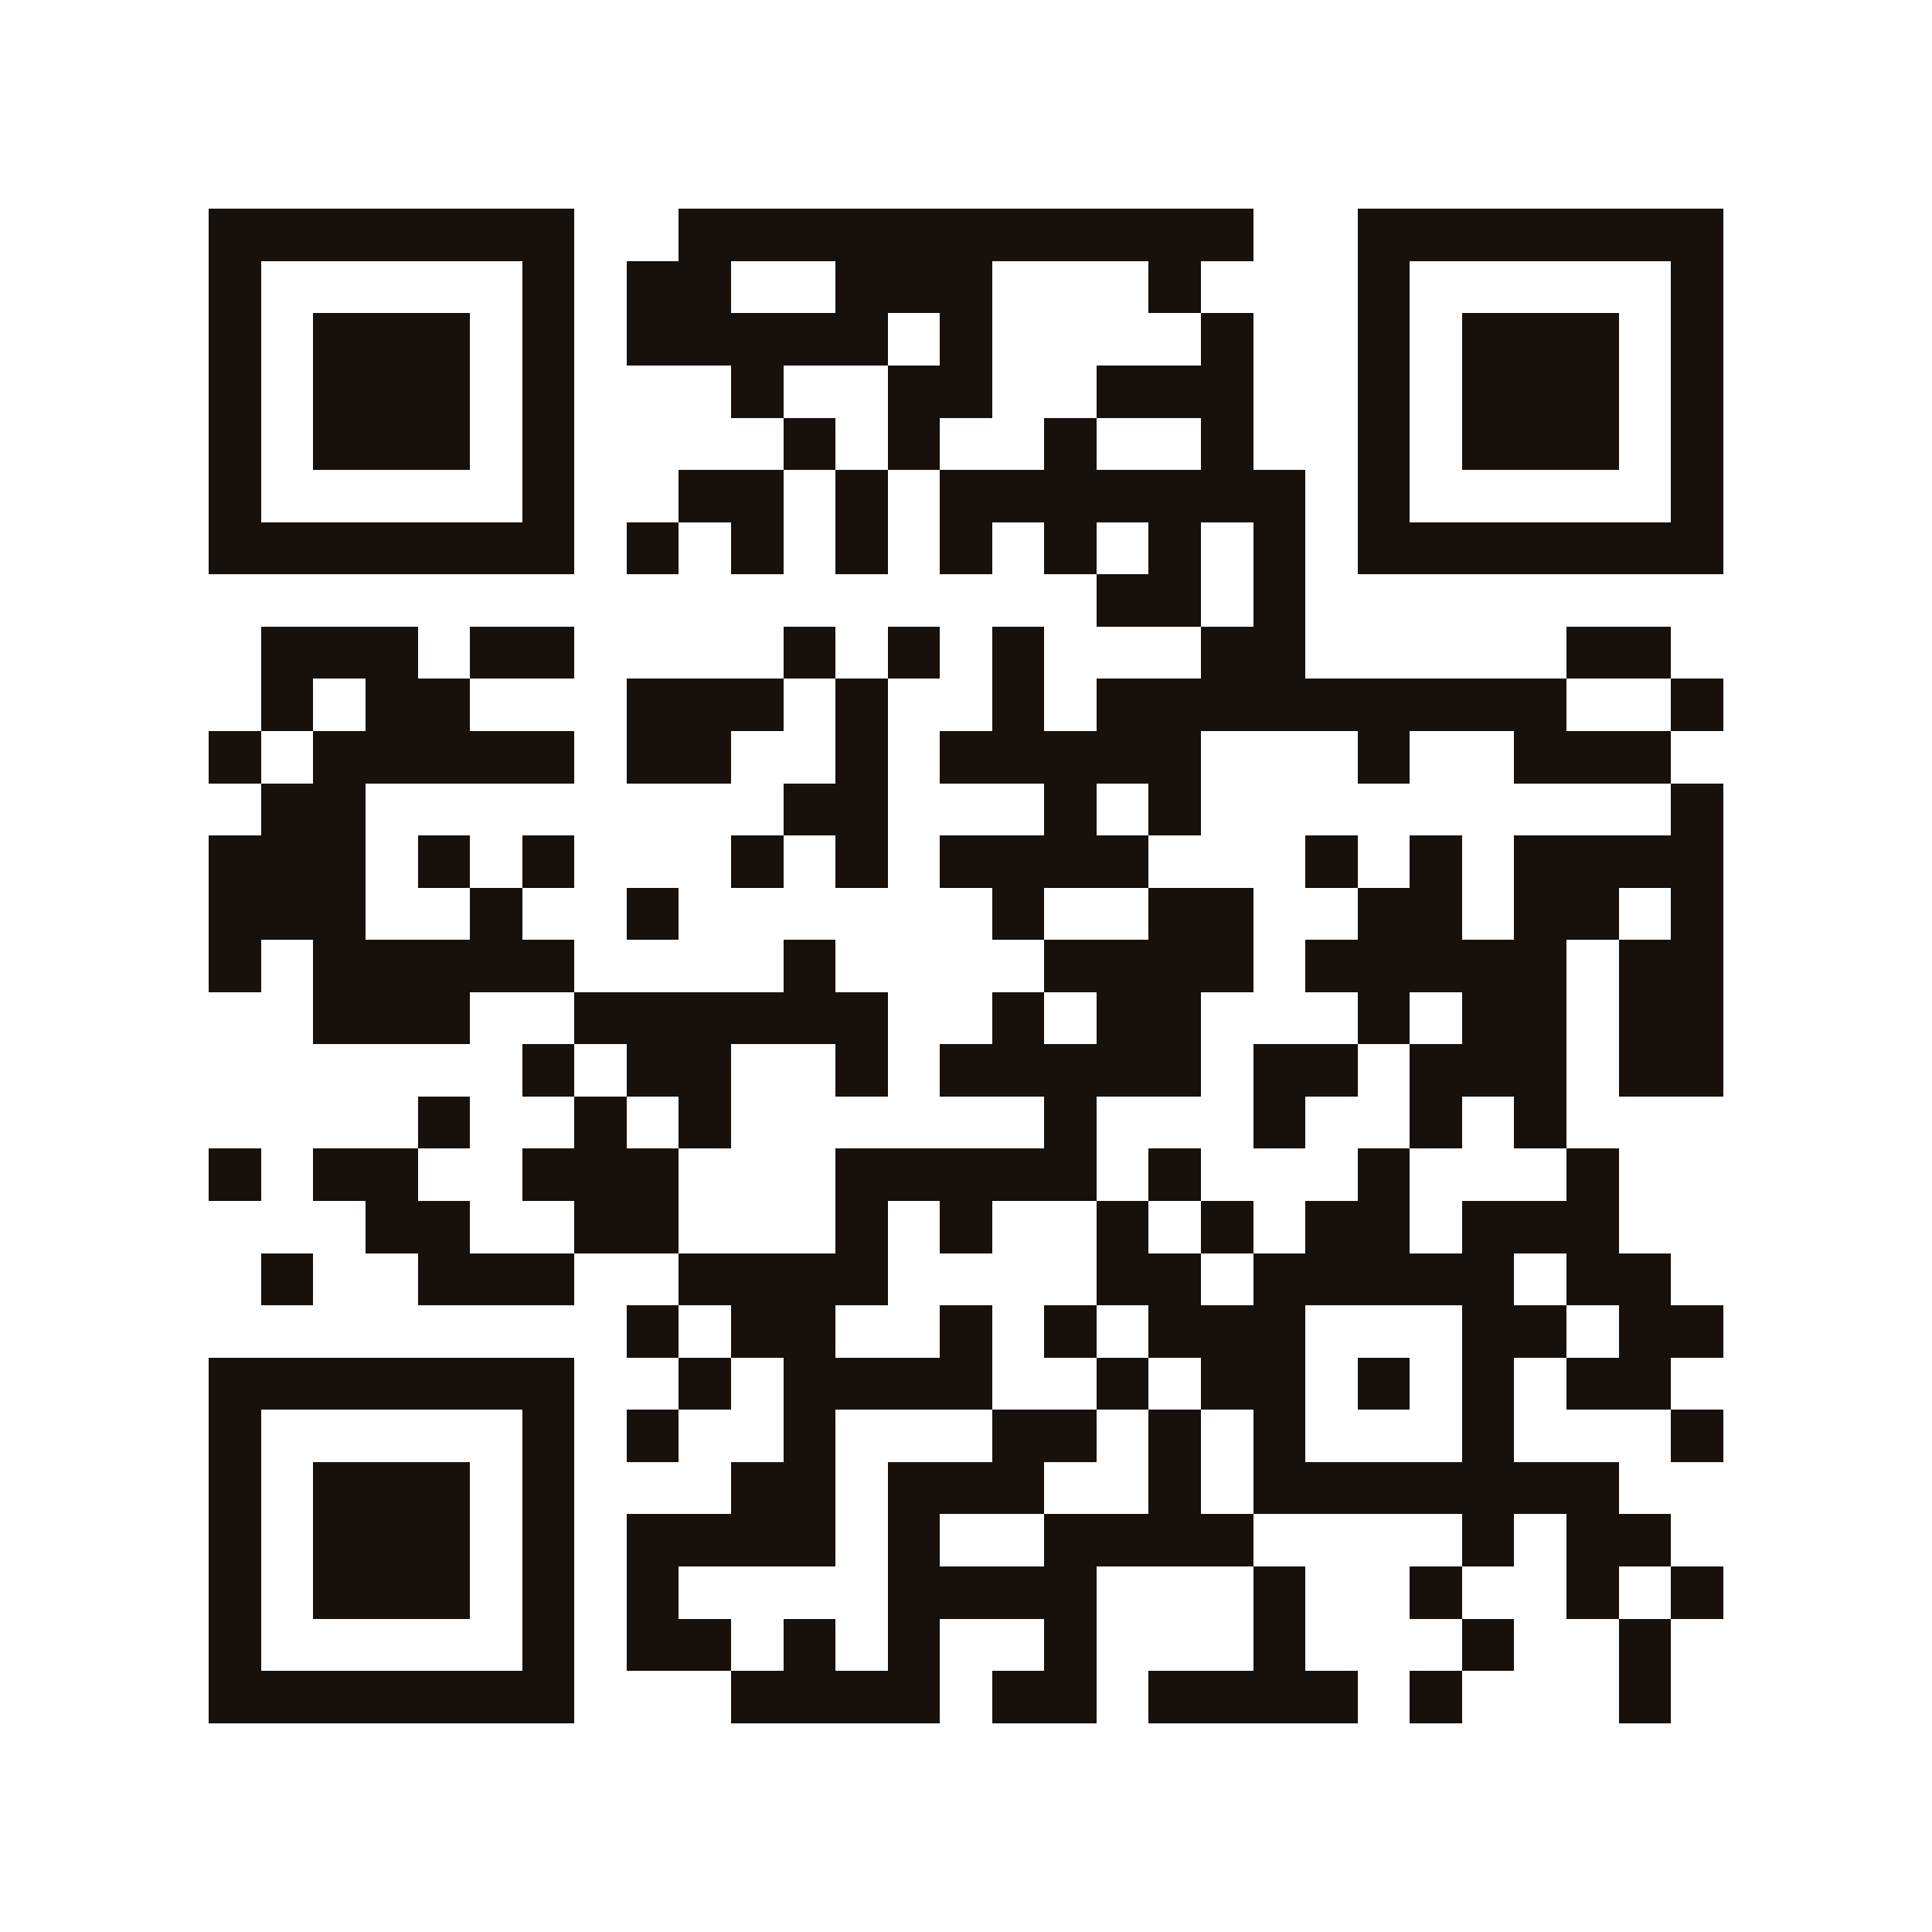
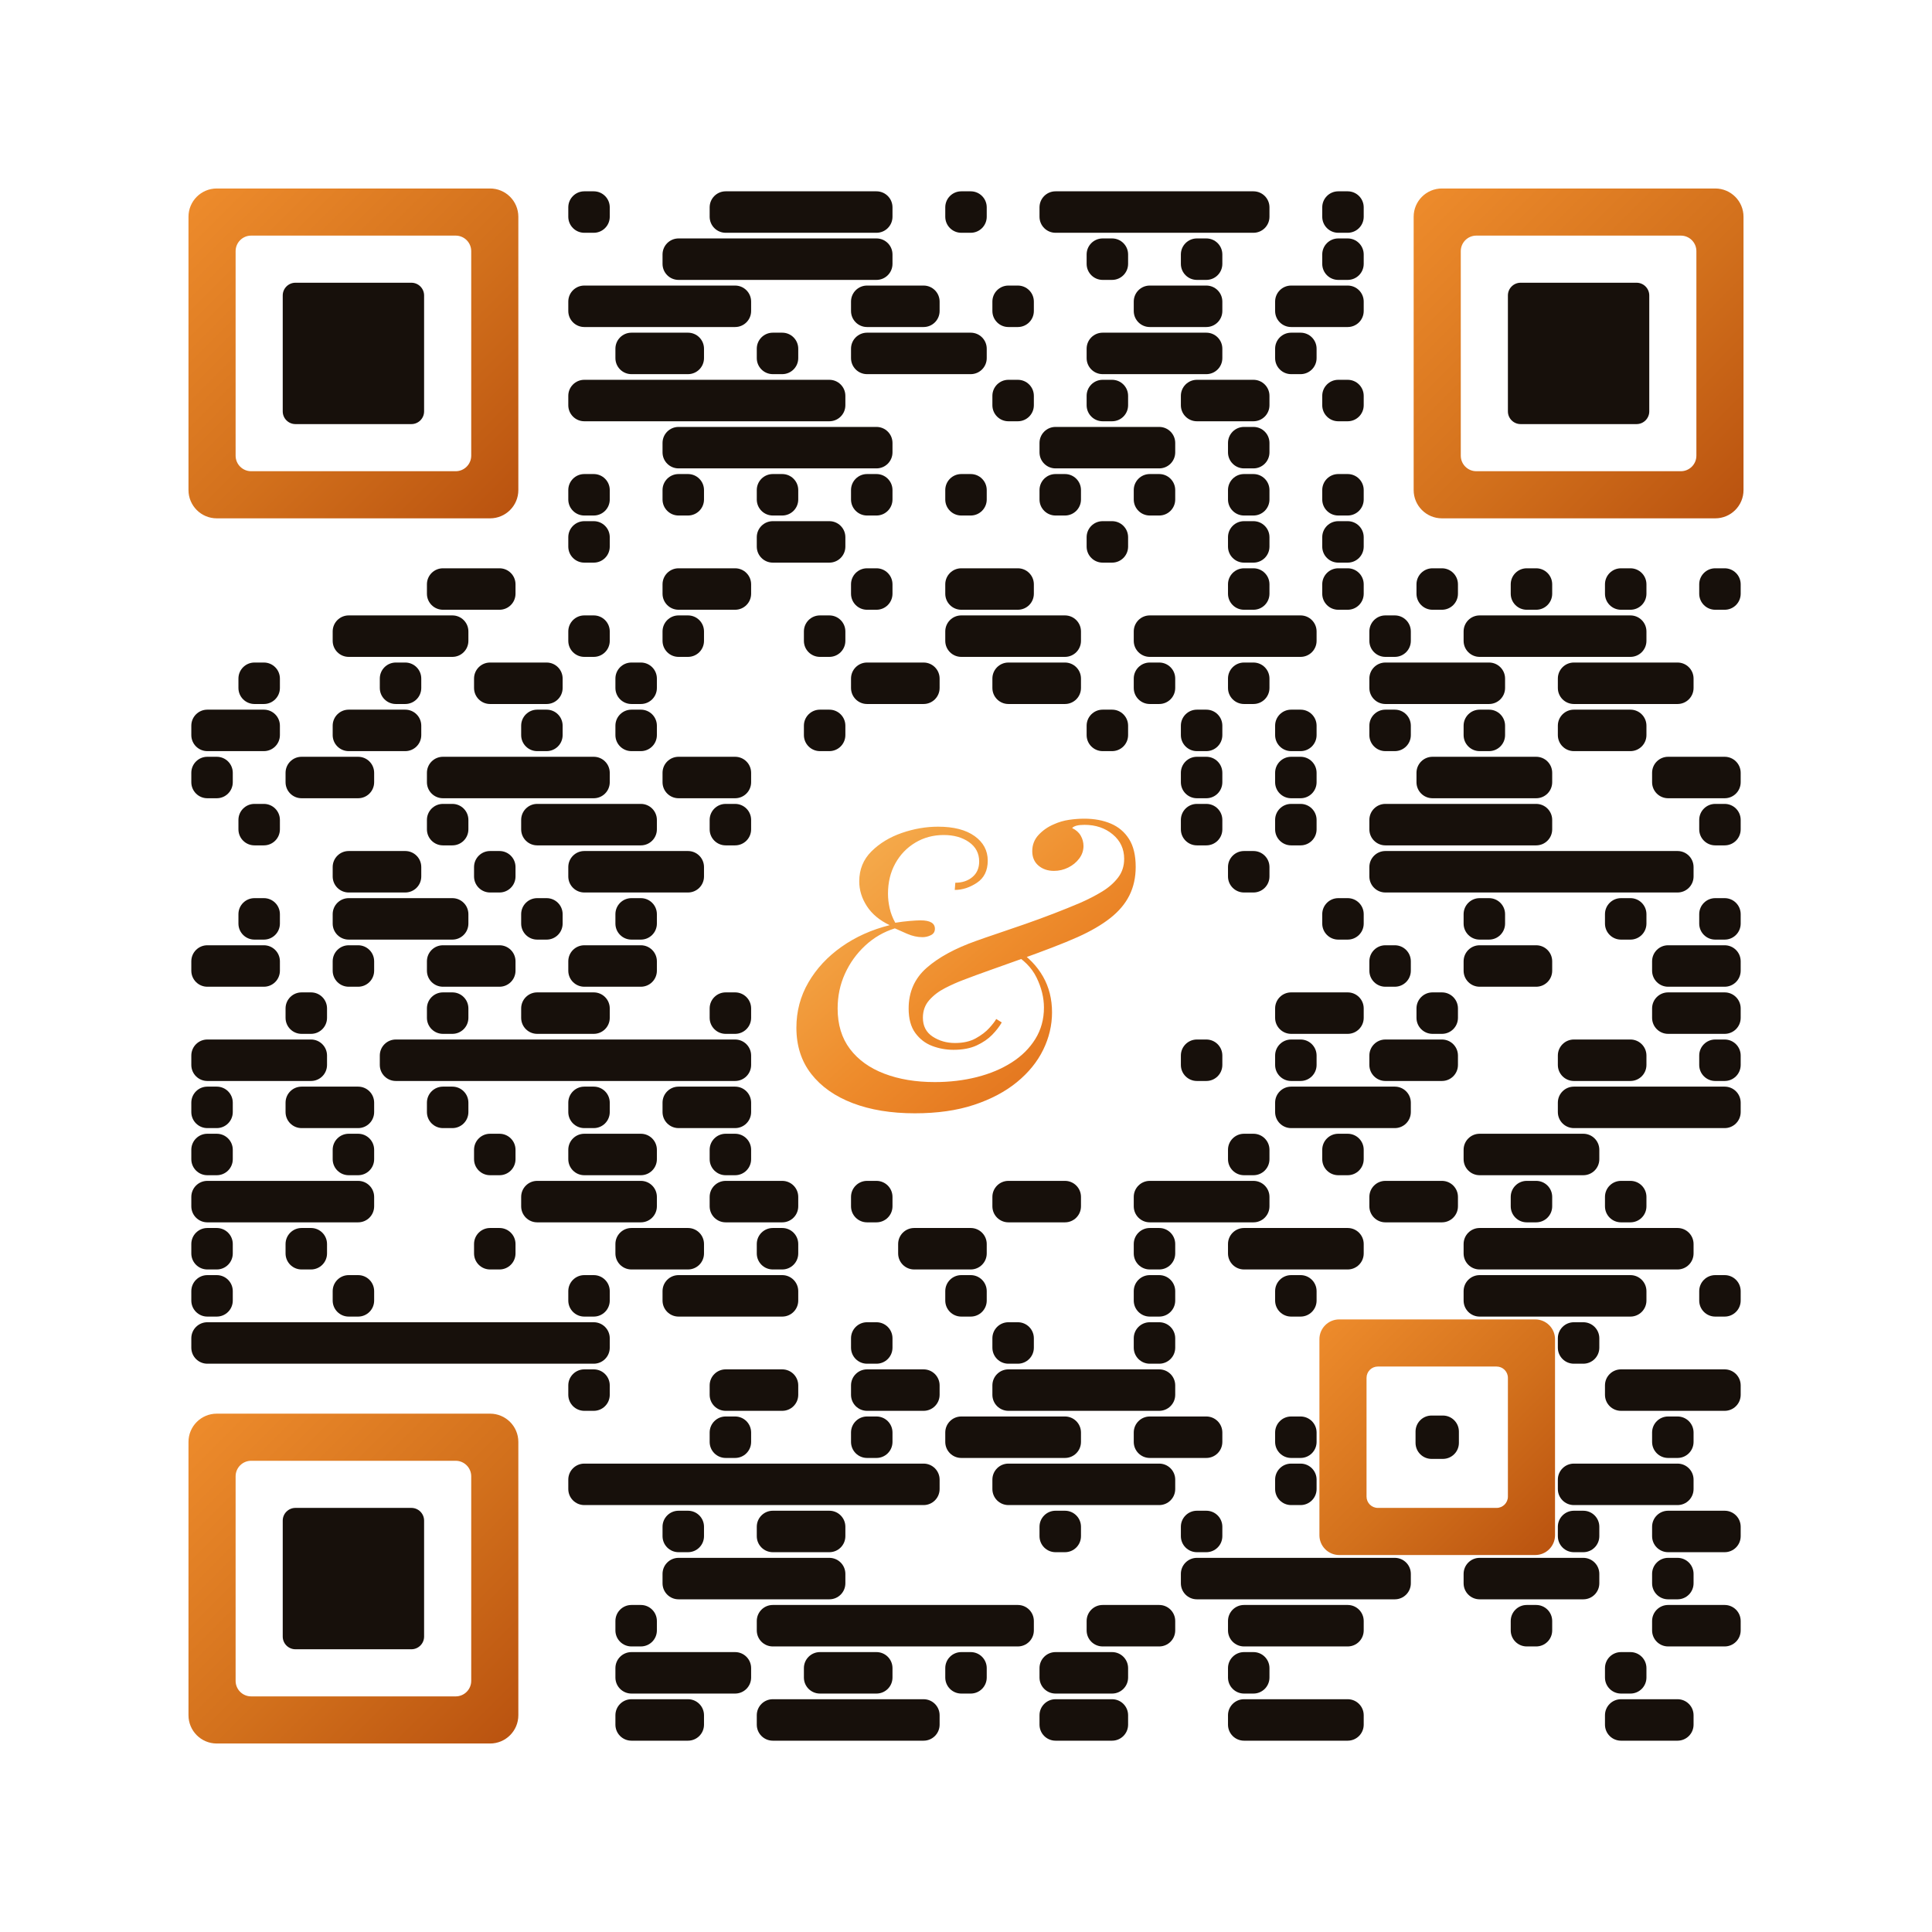
- <svg xmlns="http://www.w3.org/2000/svg" viewBox="0 0 37 37" shape-rendering="crispEdges">
-   <rect width="100%" height="100%" fill="#fff" />
-   <path fill="#17100B" d="M4 4h1v1h-1zM5 4h1v1h-1zM6 4h1v1h-1zM7 4h1v1h-1zM8 4h1v1h-1zM9 4h1v1h-1zM10 4h1v1h-1zM13 4h1v1h-1zM14 4h1v1h-1zM15 4h1v1h-1zM16 4h1v1h-1zM17 4h1v1h-1zM18 4h1v1h-1zM19 4h1v1h-1zM20 4h1v1h-1zM21 4h1v1h-1zM22 4h1v1h-1zM23 4h1v1h-1zM26 4h1v1h-1zM27 4h1v1h-1zM28 4h1v1h-1zM29 4h1v1h-1zM30 4h1v1h-1zM31 4h1v1h-1zM32 4h1v1h-1zM4 5h1v1h-1zM10 5h1v1h-1zM12 5h1v1h-1zM13 5h1v1h-1zM16 5h1v1h-1zM17 5h1v1h-1zM18 5h1v1h-1zM22 5h1v1h-1zM26 5h1v1h-1zM32 5h1v1h-1zM4 6h1v1h-1zM6 6h1v1h-1zM7 6h1v1h-1zM8 6h1v1h-1zM10 6h1v1h-1zM12 6h1v1h-1zM13 6h1v1h-1zM14 6h1v1h-1zM15 6h1v1h-1zM16 6h1v1h-1zM18 6h1v1h-1zM23 6h1v1h-1zM26 6h1v1h-1zM28 6h1v1h-1zM29 6h1v1h-1zM30 6h1v1h-1zM32 6h1v1h-1zM4 7h1v1h-1zM6 7h1v1h-1zM7 7h1v1h-1zM8 7h1v1h-1zM10 7h1v1h-1zM14 7h1v1h-1zM17 7h1v1h-1zM18 7h1v1h-1zM21 7h1v1h-1zM22 7h1v1h-1zM23 7h1v1h-1zM26 7h1v1h-1zM28 7h1v1h-1zM29 7h1v1h-1zM30 7h1v1h-1zM32 7h1v1h-1zM4 8h1v1h-1zM6 8h1v1h-1zM7 8h1v1h-1zM8 8h1v1h-1zM10 8h1v1h-1zM15 8h1v1h-1zM17 8h1v1h-1zM20 8h1v1h-1zM23 8h1v1h-1zM26 8h1v1h-1zM28 8h1v1h-1zM29 8h1v1h-1zM30 8h1v1h-1zM32 8h1v1h-1zM4 9h1v1h-1zM10 9h1v1h-1zM13 9h1v1h-1zM14 9h1v1h-1zM16 9h1v1h-1zM18 9h1v1h-1zM19 9h1v1h-1zM20 9h1v1h-1zM21 9h1v1h-1zM22 9h1v1h-1zM23 9h1v1h-1zM24 9h1v1h-1zM26 9h1v1h-1zM32 9h1v1h-1zM4 10h1v1h-1zM5 10h1v1h-1zM6 10h1v1h-1zM7 10h1v1h-1zM8 10h1v1h-1zM9 10h1v1h-1zM10 10h1v1h-1zM12 10h1v1h-1zM14 10h1v1h-1zM16 10h1v1h-1zM18 10h1v1h-1zM20 10h1v1h-1zM22 10h1v1h-1zM24 10h1v1h-1zM26 10h1v1h-1zM27 10h1v1h-1zM28 10h1v1h-1zM29 10h1v1h-1zM30 10h1v1h-1zM31 10h1v1h-1zM32 10h1v1h-1zM21 11h1v1h-1zM22 11h1v1h-1zM24 11h1v1h-1zM5 12h1v1h-1zM6 12h1v1h-1zM7 12h1v1h-1zM9 12h1v1h-1zM10 12h1v1h-1zM15 12h1v1h-1zM17 12h1v1h-1zM19 12h1v1h-1zM23 12h1v1h-1zM24 12h1v1h-1zM30 12h1v1h-1zM31 12h1v1h-1zM5 13h1v1h-1zM7 13h1v1h-1zM8 13h1v1h-1zM12 13h1v1h-1zM13 13h1v1h-1zM14 13h1v1h-1zM16 13h1v1h-1zM19 13h1v1h-1zM21 13h1v1h-1zM22 13h1v1h-1zM23 13h1v1h-1zM24 13h1v1h-1zM25 13h1v1h-1zM26 13h1v1h-1zM27 13h1v1h-1zM28 13h1v1h-1zM29 13h1v1h-1zM32 13h1v1h-1zM4 14h1v1h-1zM6 14h1v1h-1zM7 14h1v1h-1zM8 14h1v1h-1zM9 14h1v1h-1zM10 14h1v1h-1zM12 14h1v1h-1zM13 14h1v1h-1zM16 14h1v1h-1zM18 14h1v1h-1zM19 14h1v1h-1zM20 14h1v1h-1zM21 14h1v1h-1zM22 14h1v1h-1zM26 14h1v1h-1zM29 14h1v1h-1zM30 14h1v1h-1zM31 14h1v1h-1zM5 15h1v1h-1zM6 15h1v1h-1zM15 15h1v1h-1zM16 15h1v1h-1zM20 15h1v1h-1zM22 15h1v1h-1zM32 15h1v1h-1zM4 16h1v1h-1zM5 16h1v1h-1zM6 16h1v1h-1zM8 16h1v1h-1zM10 16h1v1h-1zM14 16h1v1h-1zM16 16h1v1h-1zM18 16h1v1h-1zM19 16h1v1h-1zM20 16h1v1h-1zM21 16h1v1h-1zM25 16h1v1h-1zM27 16h1v1h-1zM29 16h1v1h-1zM30 16h1v1h-1zM31 16h1v1h-1zM32 16h1v1h-1zM4 17h1v1h-1zM5 17h1v1h-1zM6 17h1v1h-1zM9 17h1v1h-1zM12 17h1v1h-1zM19 17h1v1h-1zM22 17h1v1h-1zM23 17h1v1h-1zM26 17h1v1h-1zM27 17h1v1h-1zM29 17h1v1h-1zM30 17h1v1h-1zM32 17h1v1h-1zM4 18h1v1h-1zM6 18h1v1h-1zM7 18h1v1h-1zM8 18h1v1h-1zM9 18h1v1h-1zM10 18h1v1h-1zM15 18h1v1h-1zM20 18h1v1h-1zM21 18h1v1h-1zM22 18h1v1h-1zM23 18h1v1h-1zM25 18h1v1h-1zM26 18h1v1h-1zM27 18h1v1h-1zM28 18h1v1h-1zM29 18h1v1h-1zM31 18h1v1h-1zM32 18h1v1h-1zM6 19h1v1h-1zM7 19h1v1h-1zM8 19h1v1h-1zM11 19h1v1h-1zM12 19h1v1h-1zM13 19h1v1h-1zM14 19h1v1h-1zM15 19h1v1h-1zM16 19h1v1h-1zM19 19h1v1h-1zM21 19h1v1h-1zM22 19h1v1h-1zM26 19h1v1h-1zM28 19h1v1h-1zM29 19h1v1h-1zM31 19h1v1h-1zM32 19h1v1h-1zM10 20h1v1h-1zM12 20h1v1h-1zM13 20h1v1h-1zM16 20h1v1h-1zM18 20h1v1h-1zM19 20h1v1h-1zM20 20h1v1h-1zM21 20h1v1h-1zM22 20h1v1h-1zM24 20h1v1h-1zM25 20h1v1h-1zM27 20h1v1h-1zM28 20h1v1h-1zM29 20h1v1h-1zM31 20h1v1h-1zM32 20h1v1h-1zM8 21h1v1h-1zM11 21h1v1h-1zM13 21h1v1h-1zM20 21h1v1h-1zM24 21h1v1h-1zM27 21h1v1h-1zM29 21h1v1h-1zM4 22h1v1h-1zM6 22h1v1h-1zM7 22h1v1h-1zM10 22h1v1h-1zM11 22h1v1h-1zM12 22h1v1h-1zM16 22h1v1h-1zM17 22h1v1h-1zM18 22h1v1h-1zM19 22h1v1h-1zM20 22h1v1h-1zM22 22h1v1h-1zM26 22h1v1h-1zM30 22h1v1h-1zM7 23h1v1h-1zM8 23h1v1h-1zM11 23h1v1h-1zM12 23h1v1h-1zM16 23h1v1h-1zM18 23h1v1h-1zM21 23h1v1h-1zM23 23h1v1h-1zM25 23h1v1h-1zM26 23h1v1h-1zM28 23h1v1h-1zM29 23h1v1h-1zM30 23h1v1h-1zM5 24h1v1h-1zM8 24h1v1h-1zM9 24h1v1h-1zM10 24h1v1h-1zM13 24h1v1h-1zM14 24h1v1h-1zM15 24h1v1h-1zM16 24h1v1h-1zM21 24h1v1h-1zM22 24h1v1h-1zM24 24h1v1h-1zM25 24h1v1h-1zM26 24h1v1h-1zM27 24h1v1h-1zM28 24h1v1h-1zM30 24h1v1h-1zM31 24h1v1h-1zM12 25h1v1h-1zM14 25h1v1h-1zM15 25h1v1h-1zM18 25h1v1h-1zM20 25h1v1h-1zM22 25h1v1h-1zM23 25h1v1h-1zM24 25h1v1h-1zM28 25h1v1h-1zM29 25h1v1h-1zM31 25h1v1h-1zM32 25h1v1h-1zM4 26h1v1h-1zM5 26h1v1h-1zM6 26h1v1h-1zM7 26h1v1h-1zM8 26h1v1h-1zM9 26h1v1h-1zM10 26h1v1h-1zM13 26h1v1h-1zM15 26h1v1h-1zM16 26h1v1h-1zM17 26h1v1h-1zM18 26h1v1h-1zM21 26h1v1h-1zM23 26h1v1h-1zM24 26h1v1h-1zM26 26h1v1h-1zM28 26h1v1h-1zM30 26h1v1h-1zM31 26h1v1h-1zM4 27h1v1h-1zM10 27h1v1h-1zM12 27h1v1h-1zM15 27h1v1h-1zM19 27h1v1h-1zM20 27h1v1h-1zM22 27h1v1h-1zM24 27h1v1h-1zM28 27h1v1h-1zM32 27h1v1h-1zM4 28h1v1h-1zM6 28h1v1h-1zM7 28h1v1h-1zM8 28h1v1h-1zM10 28h1v1h-1zM14 28h1v1h-1zM15 28h1v1h-1zM17 28h1v1h-1zM18 28h1v1h-1zM19 28h1v1h-1zM22 28h1v1h-1zM24 28h1v1h-1zM25 28h1v1h-1zM26 28h1v1h-1zM27 28h1v1h-1zM28 28h1v1h-1zM29 28h1v1h-1zM30 28h1v1h-1zM4 29h1v1h-1zM6 29h1v1h-1zM7 29h1v1h-1zM8 29h1v1h-1zM10 29h1v1h-1zM12 29h1v1h-1zM13 29h1v1h-1zM14 29h1v1h-1zM15 29h1v1h-1zM17 29h1v1h-1zM20 29h1v1h-1zM21 29h1v1h-1zM22 29h1v1h-1zM23 29h1v1h-1zM28 29h1v1h-1zM30 29h1v1h-1zM31 29h1v1h-1zM4 30h1v1h-1zM6 30h1v1h-1zM7 30h1v1h-1zM8 30h1v1h-1zM10 30h1v1h-1zM12 30h1v1h-1zM17 30h1v1h-1zM18 30h1v1h-1zM19 30h1v1h-1zM20 30h1v1h-1zM24 30h1v1h-1zM27 30h1v1h-1zM30 30h1v1h-1zM32 30h1v1h-1zM4 31h1v1h-1zM10 31h1v1h-1zM12 31h1v1h-1zM13 31h1v1h-1zM15 31h1v1h-1zM17 31h1v1h-1zM20 31h1v1h-1zM24 31h1v1h-1zM28 31h1v1h-1zM31 31h1v1h-1zM4 32h1v1h-1zM5 32h1v1h-1zM6 32h1v1h-1zM7 32h1v1h-1zM8 32h1v1h-1zM9 32h1v1h-1zM10 32h1v1h-1zM14 32h1v1h-1zM15 32h1v1h-1zM16 32h1v1h-1zM17 32h1v1h-1zM19 32h1v1h-1zM20 32h1v1h-1zM22 32h1v1h-1zM23 32h1v1h-1zM24 32h1v1h-1zM25 32h1v1h-1zM27 32h1v1h-1zM31 32h1v1h-1z" />
+ <svg xmlns="http://www.w3.org/2000/svg" viewBox="0 0 41 41">
+   <defs>
+     <linearGradient id="e" x1="0" y1="0" x2="1" y2="1">
+       <stop offset="0" stop-color="#EE8C2C" />
+       <stop offset=".55" stop-color="#D2701C" />
+       <stop offset="1" stop-color="#B9520F" />
+     </linearGradient>
+     <linearGradient id="a" x1="0" y1="0" x2="1" y2="1">
+       <stop offset="0" stop-color="#F7B658" />
+       <stop offset=".52" stop-color="#EE8C2C" />
+       <stop offset="1" stop-color="#DC6716" />
+     </linearGradient>
+   </defs>
+   <rect width="41" height="41" fill="#FFFFFF" />
+   <g fill="#17100B">
+     <rect x="12.06" y="4.06" width="0.88" height=".88" rx=".34" />
+     <rect x="15.06" y="4.06" width="3.88" height=".88" rx=".34" />
+     <rect x="20.06" y="4.06" width="0.88" height=".88" rx=".34" />
+     <rect x="22.06" y="4.06" width="4.88" height=".88" rx=".34" />
+     <rect x="28.06" y="4.06" width="0.88" height=".88" rx=".34" />
+     <rect x="14.06" y="5.06" width="4.88" height=".88" rx=".34" />
+     <rect x="23.06" y="5.06" width="0.88" height=".88" rx=".34" />
+     <rect x="25.06" y="5.06" width="0.88" height=".88" rx=".34" />
+     <rect x="28.06" y="5.06" width="0.88" height=".88" rx=".34" />
+     <rect x="12.06" y="6.06" width="3.88" height=".88" rx=".34" />
+     <rect x="18.06" y="6.06" width="1.88" height=".88" rx=".34" />
+     <rect x="21.06" y="6.06" width="0.88" height=".88" rx=".34" />
+     <rect x="24.06" y="6.06" width="1.88" height=".88" rx=".34" />
+     <rect x="27.06" y="6.06" width="1.88" height=".88" rx=".34" />
+     <rect x="13.06" y="7.06" width="1.88" height=".88" rx=".34" />
+     <rect x="16.06" y="7.06" width="0.88" height=".88" rx=".34" />
+     <rect x="18.06" y="7.06" width="2.88" height=".88" rx=".34" />
+     <rect x="23.06" y="7.06" width="2.88" height=".88" rx=".34" />
+     <rect x="27.06" y="7.06" width="0.88" height=".88" rx=".34" />
+     <rect x="12.06" y="8.06" width="5.88" height=".88" rx=".34" />
+     <rect x="21.06" y="8.06" width="0.88" height=".88" rx=".34" />
+     <rect x="23.06" y="8.06" width="0.88" height=".88" rx=".34" />
+     <rect x="25.06" y="8.06" width="1.88" height=".88" rx=".34" />
+     <rect x="28.06" y="8.06" width="0.88" height=".88" rx=".34" />
+     <rect x="14.06" y="9.06" width="4.88" height=".88" rx=".34" />
+     <rect x="22.06" y="9.06" width="2.88" height=".88" rx=".34" />
+     <rect x="26.06" y="9.06" width="0.88" height=".88" rx=".34" />
+     <rect x="12.06" y="10.06" width="0.88" height=".88" rx=".34" />
+     <rect x="14.06" y="10.06" width="0.88" height=".88" rx=".34" />
+     <rect x="16.06" y="10.06" width="0.88" height=".88" rx=".34" />
+     <rect x="18.06" y="10.06" width="0.88" height=".88" rx=".34" />
+     <rect x="20.06" y="10.06" width="0.88" height=".88" rx=".34" />
+     <rect x="22.06" y="10.06" width="0.88" height=".88" rx=".34" />
+     <rect x="24.06" y="10.06" width="0.88" height=".88" rx=".34" />
+     <rect x="26.06" y="10.06" width="0.88" height=".88" rx=".34" />
+     <rect x="28.06" y="10.06" width="0.88" height=".88" rx=".34" />
+     <rect x="12.06" y="11.06" width="0.88" height=".88" rx=".34" />
+     <rect x="16.06" y="11.06" width="1.88" height=".88" rx=".34" />
+     <rect x="23.06" y="11.06" width="0.88" height=".88" rx=".34" />
+     <rect x="26.06" y="11.06" width="0.88" height=".88" rx=".34" />
+     <rect x="28.06" y="11.06" width="0.88" height=".88" rx=".34" />
+     <rect x="9.06" y="12.06" width="1.88" height=".88" rx=".34" />
+     <rect x="14.06" y="12.06" width="1.88" height=".88" rx=".34" />
+     <rect x="18.06" y="12.06" width="0.88" height=".88" rx=".34" />
+     <rect x="20.06" y="12.06" width="1.88" height=".88" rx=".34" />
+     <rect x="26.06" y="12.06" width="0.88" height=".88" rx=".34" />
+     <rect x="28.06" y="12.06" width="0.88" height=".88" rx=".34" />
+     <rect x="30.06" y="12.06" width="0.88" height=".88" rx=".34" />
+     <rect x="32.06" y="12.06" width="0.88" height=".88" rx=".34" />
+     <rect x="34.06" y="12.06" width="0.88" height=".88" rx=".34" />
+     <rect x="36.06" y="12.06" width="0.88" height=".88" rx=".34" />
+     <rect x="7.06" y="13.06" width="2.88" height=".88" rx=".34" />
+     <rect x="12.06" y="13.06" width="0.88" height=".88" rx=".34" />
+     <rect x="14.06" y="13.06" width="0.88" height=".88" rx=".34" />
+     <rect x="17.06" y="13.06" width="0.88" height=".88" rx=".34" />
+     <rect x="20.06" y="13.06" width="2.88" height=".88" rx=".34" />
+     <rect x="24.06" y="13.06" width="3.88" height=".88" rx=".34" />
+     <rect x="29.06" y="13.06" width="0.88" height=".88" rx=".34" />
+     <rect x="31.06" y="13.06" width="3.88" height=".88" rx=".34" />
+     <rect x="5.06" y="14.06" width="0.88" height=".88" rx=".34" />
+     <rect x="8.06" y="14.06" width="0.88" height=".88" rx=".34" />
+     <rect x="10.06" y="14.06" width="1.88" height=".88" rx=".34" />
+     <rect x="13.06" y="14.06" width="0.88" height=".88" rx=".34" />
+     <rect x="18.06" y="14.06" width="1.88" height=".88" rx=".34" />
+     <rect x="21.06" y="14.06" width="1.88" height=".88" rx=".34" />
+     <rect x="24.06" y="14.06" width="0.88" height=".88" rx=".34" />
+     <rect x="26.06" y="14.06" width="0.88" height=".88" rx=".34" />
+     <rect x="29.06" y="14.06" width="2.88" height=".88" rx=".34" />
+     <rect x="33.06" y="14.06" width="2.88" height=".88" rx=".34" />
+     <rect x="4.06" y="15.06" width="1.88" height=".88" rx=".34" />
+     <rect x="7.06" y="15.06" width="1.88" height=".88" rx=".34" />
+     <rect x="11.06" y="15.06" width="0.88" height=".88" rx=".34" />
+     <rect x="13.06" y="15.06" width="0.88" height=".88" rx=".34" />
+     <rect x="17.06" y="15.06" width="0.88" height=".88" rx=".34" />
+     <rect x="23.06" y="15.06" width="0.88" height=".88" rx=".34" />
+     <rect x="25.06" y="15.06" width="0.88" height=".88" rx=".34" />
+     <rect x="27.06" y="15.06" width="0.88" height=".88" rx=".34" />
+     <rect x="29.06" y="15.06" width="0.88" height=".88" rx=".34" />
+     <rect x="31.06" y="15.06" width="0.88" height=".88" rx=".34" />
+     <rect x="33.06" y="15.06" width="1.88" height=".88" rx=".34" />
+     <rect x="4.06" y="16.06" width="0.88" height=".88" rx=".34" />
+     <rect x="6.06" y="16.06" width="1.88" height=".88" rx=".34" />
+     <rect x="9.06" y="16.06" width="3.88" height=".88" rx=".34" />
+     <rect x="14.06" y="16.06" width="1.88" height=".88" rx=".34" />
+     <rect x="25.06" y="16.06" width="0.88" height=".88" rx=".34" />
+     <rect x="27.06" y="16.06" width="0.88" height=".88" rx=".34" />
+     <rect x="30.06" y="16.06" width="2.88" height=".88" rx=".34" />
+     <rect x="35.06" y="16.06" width="1.88" height=".88" rx=".34" />
+     <rect x="5.06" y="17.06" width="0.88" height=".88" rx=".34" />
+     <rect x="9.06" y="17.06" width="0.88" height=".88" rx=".34" />
+     <rect x="11.06" y="17.06" width="2.88" height=".88" rx=".34" />
+     <rect x="15.06" y="17.06" width="0.88" height=".88" rx=".34" />
+     <rect x="25.06" y="17.06" width="0.88" height=".88" rx=".34" />
+     <rect x="27.06" y="17.06" width="0.88" height=".88" rx=".34" />
+     <rect x="29.06" y="17.06" width="3.88" height=".88" rx=".34" />
+     <rect x="36.06" y="17.06" width="0.88" height=".88" rx=".34" />
+     <rect x="7.06" y="18.06" width="1.88" height=".88" rx=".34" />
+     <rect x="10.06" y="18.06" width="0.88" height=".88" rx=".34" />
+     <rect x="12.06" y="18.06" width="2.88" height=".88" rx=".34" />
+     <rect x="26.06" y="18.06" width="0.88" height=".88" rx=".34" />
+     <rect x="29.06" y="18.06" width="6.88" height=".88" rx=".34" />
+     <rect x="5.06" y="19.06" width="0.88" height=".88" rx=".34" />
+     <rect x="7.06" y="19.06" width="2.88" height=".88" rx=".34" />
+     <rect x="11.06" y="19.06" width="0.88" height=".88" rx=".34" />
+     <rect x="13.06" y="19.06" width="0.88" height=".88" rx=".34" />
+     <rect x="28.06" y="19.06" width="0.88" height=".88" rx=".34" />
+     <rect x="31.06" y="19.06" width="0.88" height=".88" rx=".34" />
+     <rect x="34.06" y="19.06" width="0.88" height=".88" rx=".34" />
+     <rect x="36.06" y="19.06" width="0.88" height=".88" rx=".34" />
+     <rect x="4.06" y="20.06" width="1.88" height=".88" rx=".34" />
+     <rect x="7.06" y="20.06" width="0.88" height=".88" rx=".34" />
+     <rect x="9.06" y="20.06" width="1.88" height=".88" rx=".34" />
+     <rect x="12.06" y="20.06" width="1.88" height=".88" rx=".34" />
+     <rect x="29.06" y="20.06" width="0.88" height=".88" rx=".34" />
+     <rect x="31.06" y="20.06" width="1.88" height=".88" rx=".34" />
+     <rect x="35.06" y="20.06" width="1.88" height=".88" rx=".34" />
+     <rect x="6.06" y="21.06" width="0.88" height=".88" rx=".34" />
+     <rect x="9.06" y="21.06" width="0.88" height=".88" rx=".34" />
+     <rect x="11.06" y="21.06" width="1.88" height=".88" rx=".34" />
+     <rect x="15.06" y="21.06" width="0.88" height=".88" rx=".34" />
+     <rect x="27.06" y="21.06" width="1.88" height=".88" rx=".34" />
+     <rect x="30.06" y="21.06" width="0.88" height=".88" rx=".34" />
+     <rect x="35.06" y="21.06" width="1.88" height=".88" rx=".34" />
+     <rect x="4.06" y="22.06" width="2.88" height=".88" rx=".34" />
+     <rect x="8.06" y="22.06" width="7.88" height=".88" rx=".34" />
+     <rect x="25.06" y="22.06" width="0.88" height=".88" rx=".34" />
+     <rect x="27.06" y="22.06" width="0.88" height=".88" rx=".34" />
+     <rect x="29.06" y="22.06" width="1.88" height=".88" rx=".34" />
+     <rect x="33.06" y="22.06" width="1.88" height=".88" rx=".34" />
+     <rect x="36.06" y="22.06" width="0.88" height=".88" rx=".34" />
+     <rect x="4.06" y="23.06" width="0.88" height=".88" rx=".34" />
+     <rect x="6.06" y="23.06" width="1.88" height=".88" rx=".34" />
+     <rect x="9.06" y="23.06" width="0.88" height=".88" rx=".34" />
+     <rect x="12.06" y="23.06" width="0.88" height=".88" rx=".34" />
+     <rect x="14.06" y="23.06" width="1.88" height=".88" rx=".34" />
+     <rect x="27.06" y="23.06" width="2.88" height=".88" rx=".34" />
+     <rect x="33.06" y="23.06" width="3.88" height=".88" rx=".34" />
+     <rect x="4.06" y="24.06" width="0.88" height=".88" rx=".34" />
+     <rect x="7.06" y="24.06" width="0.88" height=".88" rx=".34" />
+     <rect x="10.06" y="24.06" width="0.88" height=".88" rx=".34" />
+     <rect x="12.06" y="24.06" width="1.88" height=".88" rx=".34" />
+     <rect x="15.06" y="24.06" width="0.88" height=".88" rx=".34" />
+     <rect x="26.06" y="24.06" width="0.88" height=".88" rx=".34" />
+     <rect x="28.06" y="24.06" width="0.88" height=".88" rx=".34" />
+     <rect x="31.06" y="24.06" width="2.88" height=".88" rx=".34" />
+     <rect x="4.06" y="25.06" width="3.88" height=".88" rx=".34" />
+     <rect x="11.06" y="25.06" width="2.88" height=".88" rx=".34" />
+     <rect x="15.06" y="25.06" width="1.88" height=".88" rx=".34" />
+     <rect x="18.06" y="25.06" width="0.88" height=".88" rx=".34" />
+     <rect x="21.06" y="25.06" width="1.88" height=".88" rx=".34" />
+     <rect x="24.06" y="25.06" width="2.88" height=".88" rx=".34" />
+     <rect x="29.06" y="25.06" width="1.88" height=".88" rx=".34" />
+     <rect x="32.06" y="25.06" width="0.88" height=".88" rx=".34" />
+     <rect x="34.06" y="25.06" width="0.88" height=".88" rx=".34" />
+     <rect x="4.06" y="26.06" width="0.88" height=".88" rx=".34" />
+     <rect x="6.06" y="26.06" width="0.88" height=".88" rx=".34" />
+     <rect x="10.06" y="26.06" width="0.88" height=".88" rx=".34" />
+     <rect x="13.06" y="26.06" width="1.88" height=".88" rx=".34" />
+     <rect x="16.06" y="26.06" width="0.88" height=".88" rx=".34" />
+     <rect x="19.06" y="26.06" width="1.88" height=".88" rx=".34" />
+     <rect x="24.06" y="26.06" width="0.88" height=".88" rx=".34" />
+     <rect x="26.06" y="26.06" width="2.88" height=".88" rx=".34" />
+     <rect x="31.06" y="26.06" width="4.88" height=".88" rx=".34" />
+     <rect x="4.06" y="27.06" width="0.88" height=".88" rx=".34" />
+     <rect x="7.06" y="27.06" width="0.88" height=".88" rx=".34" />
+     <rect x="12.06" y="27.06" width="0.88" height=".88" rx=".34" />
+     <rect x="14.06" y="27.06" width="2.88" height=".88" rx=".34" />
+     <rect x="20.06" y="27.06" width="0.88" height=".88" rx=".34" />
+     <rect x="24.06" y="27.06" width="0.88" height=".88" rx=".34" />
+     <rect x="27.06" y="27.06" width="0.88" height=".88" rx=".34" />
+     <rect x="31.06" y="27.06" width="3.88" height=".88" rx=".34" />
+     <rect x="36.06" y="27.06" width="0.88" height=".88" rx=".34" />
+     <rect x="4.06" y="28.06" width="8.88" height=".88" rx=".34" />
+     <rect x="18.06" y="28.06" width="0.88" height=".88" rx=".34" />
+     <rect x="21.06" y="28.06" width="0.88" height=".88" rx=".34" />
+     <rect x="24.06" y="28.06" width="0.88" height=".88" rx=".34" />
+     <rect x="33.06" y="28.06" width="0.88" height=".88" rx=".34" />
+     <rect x="12.06" y="29.06" width="0.88" height=".88" rx=".34" />
+     <rect x="15.06" y="29.06" width="1.88" height=".88" rx=".34" />
+     <rect x="18.06" y="29.06" width="1.88" height=".88" rx=".34" />
+     <rect x="21.06" y="29.06" width="3.88" height=".88" rx=".34" />
+     <rect x="34.06" y="29.06" width="2.88" height=".88" rx=".34" />
+     <rect x="15.06" y="30.06" width="0.88" height=".88" rx=".34" />
+     <rect x="18.06" y="30.06" width="0.88" height=".88" rx=".34" />
+     <rect x="20.06" y="30.06" width="2.88" height=".88" rx=".34" />
+     <rect x="24.06" y="30.06" width="1.88" height=".88" rx=".34" />
+     <rect x="27.06" y="30.06" width="0.88" height=".88" rx=".34" />
+     <rect x="35.06" y="30.06" width="0.88" height=".88" rx=".34" />
+     <rect x="12.06" y="31.06" width="7.88" height=".88" rx=".34" />
+     <rect x="21.06" y="31.06" width="3.88" height=".88" rx=".34" />
+     <rect x="27.06" y="31.06" width="0.88" height=".88" rx=".34" />
+     <rect x="33.06" y="31.06" width="2.88" height=".88" rx=".34" />
+     <rect x="14.06" y="32.06" width="0.88" height=".88" rx=".34" />
+     <rect x="16.06" y="32.06" width="1.88" height=".88" rx=".34" />
+     <rect x="22.06" y="32.06" width="0.88" height=".88" rx=".34" />
+     <rect x="25.06" y="32.06" width="0.88" height=".88" rx=".34" />
+     <rect x="33.06" y="32.06" width="0.88" height=".88" rx=".34" />
+     <rect x="35.06" y="32.06" width="1.88" height=".88" rx=".34" />
+     <rect x="14.06" y="33.06" width="3.88" height=".88" rx=".34" />
+     <rect x="25.06" y="33.06" width="4.88" height=".88" rx=".34" />
+     <rect x="31.06" y="33.06" width="2.88" height=".88" rx=".34" />
+     <rect x="35.06" y="33.06" width="0.88" height=".88" rx=".34" />
+     <rect x="13.06" y="34.06" width="0.88" height=".88" rx=".34" />
+     <rect x="16.06" y="34.06" width="5.88" height=".88" rx=".34" />
+     <rect x="23.06" y="34.06" width="1.88" height=".88" rx=".34" />
+     <rect x="26.06" y="34.06" width="2.88" height=".88" rx=".34" />
+     <rect x="32.06" y="34.06" width="0.88" height=".88" rx=".34" />
+     <rect x="35.06" y="34.06" width="1.88" height=".88" rx=".34" />
+     <rect x="13.06" y="35.06" width="2.88" height=".88" rx=".34" />
+     <rect x="17.06" y="35.06" width="1.88" height=".88" rx=".34" />
+     <rect x="20.06" y="35.06" width="0.88" height=".88" rx=".34" />
+     <rect x="22.06" y="35.06" width="1.88" height=".88" rx=".34" />
+     <rect x="26.06" y="35.06" width="0.88" height=".88" rx=".34" />
+     <rect x="34.06" y="35.06" width="0.88" height=".88" rx=".34" />
+     <rect x="13.06" y="36.06" width="1.88" height=".88" rx=".34" />
+     <rect x="16.06" y="36.06" width="3.88" height=".88" rx=".34" />
+     <rect x="22.06" y="36.06" width="1.88" height=".88" rx=".34" />
+     <rect x="26.06" y="36.06" width="2.88" height=".88" rx=".34" />
+     <rect x="34.06" y="36.06" width="1.88" height=".88" rx=".34" />
+   </g>
+   <rect x="4" y="4" width="7" height="7" rx="0.6" fill="url(#e)" />
+   <rect x="5" y="5" width="5" height="5" rx="0.33" fill="#FFFFFF" />
+   <rect x="6" y="6" width="3" height="3" rx="0.27" fill="#17100B" />
+   <rect x="30" y="4" width="7" height="7" rx="0.6" fill="url(#e)" />
+   <rect x="31" y="5" width="5" height="5" rx="0.33" fill="#FFFFFF" />
+   <rect x="32" y="6" width="3" height="3" rx="0.27" fill="#17100B" />
+   <rect x="4" y="30" width="7" height="7" rx="0.6" fill="url(#e)" />
+   <rect x="5" y="31" width="5" height="5" rx="0.33" fill="#FFFFFF" />
+   <rect x="6" y="32" width="3" height="3" rx="0.27" fill="#17100B" />
+   <rect x="28" y="28" width="5" height="5" rx="0.42" fill="url(#e)" />
+   <rect x="29" y="29" width="3" height="3" rx="0.24" fill="#FFFFFF" />
+   <rect x="30.04" y="30.04" width=".92" height=".92" rx=".34" fill="#17100B" />
+   <path transform="translate(2.060 23.507) scale(0.008495)" fill="url(#a)" d="M2260 -213Q2251.401 -197.8 2236.1 -182.1Q2220.8 -166.4 2197.2 -155.5Q2173.6 -144.6 2139.4 -144.6Q2111.6 -144.6 2086.1 -154.3Q2060.6 -164 2044 -186.7Q2027.4 -209.4 2027.4 -247.8Q2027.4 -309.8 2072.3 -349.3Q2117.2 -388.8 2196.4 -416.8Q2217.401 -424.4 2249.601 -435.2Q2281.801 -446 2318.5 -458.8Q2355.2 -471.6 2391.4 -485.6Q2427.6 -499.6 2456.6 -512Q2486.2 -525 2510.8 -540.0Q2535.401 -555 2550.601 -574.9Q2565.801 -594.8 2565.801 -621.6Q2565.801 -659 2537.201 -682.8Q2508.601 -706.6 2466.801 -706.6Q2442.801 -706.6 2435.801 -698.6Q2450.401 -691.6 2457.301 -679.5Q2464.201 -667.4 2464.201 -653.8Q2464.201 -636.599 2453.501 -622.399Q2442.801 -608.199 2426.001 -599.899Q2409.201 -591.599 2390.401 -591.599Q2367.201 -591.599 2351.7 -604.799Q2336.2 -618 2336.2 -640.8Q2336.2 -664.6 2352.1 -681.6Q2368 -698.6 2390.201 -708.0Q2408.201 -716.2 2427.901 -719.1Q2447.601 -722.0 2466.001 -722.0Q2503.601 -722.0 2532.501 -709.7Q2561.401 -697.4 2578.001 -671.1Q2594.601 -644.8 2594.601 -601.6Q2594.601 -562.199 2579.101 -530.799Q2563.601 -499.399 2531.5 -473.999Q2499.4 -448.599 2450 -426.399Q2422.799 -414.199 2386 -400.099Q2349.2 -385.999 2309.1 -371.599Q2269 -357.199 2231.4 -343.899Q2193.8 -330.599 2164.2 -319.199Q2142.2 -310.999 2118.4 -298.799Q2094.6 -286.599 2078.801 -268.599Q2063.001 -250.599 2063.001 -224.8Q2063.001 -193.6 2087.401 -177.6Q2111.801 -161.6 2143.4 -161.6Q2174 -161.6 2195.1 -173.3Q2216.2 -185 2229 -199.2Q2241.8 -213.4 2246.2 -221.6ZM2144.001 -562Q2169.801 -562 2186.701 -576.2Q2203.601 -590.4 2203.601 -615Q2203.601 -645.6 2178.301 -663.4Q2153.001 -681.2 2115.001 -681.2Q2075.801 -681.2 2044.101 -662.2Q2012.401 -643.2 1994.101 -610.2Q1975.801 -577.2 1975.801 -534.4Q1975.801 -517.0 1980.001 -498.3Q1984.201 -479.6 1994.001 -462Q2012.001 -465 2030.001 -466.5Q2048.001 -468 2057.001 -468Q2093.001 -468 2093.001 -447Q2093.001 -436 2083.001 -431Q2073.001 -426 2062.001 -426Q2043.001 -426 2023.501 -434.5Q2004.001 -443 1993.001 -448Q1951.201 -435 1918.901 -405Q1886.601 -375 1868.301 -334.7Q1850.002 -294.4 1850.002 -247.8Q1850.002 -187.4 1880.801 -146.7Q1911.601 -106 1966.601 -85Q2021.601 -64 2092.801 -64Q2148.601 -64 2197.901 -76.5Q2247.201 -89 2284.801 -113Q2322.401 -137 2343.901 -171.7Q2365.401 -206.4 2365.401 -250Q2365.401 -287.2 2347.001 -325Q2328.601 -362.8 2285.201 -386.8L2298.601 -394.6Q2340.601 -367 2363.101 -327.6Q2385.601 -288.2 2385.601 -238.2Q2385.601 -189.8 2363.501 -144.6Q2341.401 -99.4 2297.701 -63.7Q2254.001 -28 2190.401 -7Q2126.801 14.0 2043 14.0Q1954.4 14.0 1887.9 -11.3Q1821.4 -36.6 1784.2 -84.2Q1747 -131.8 1747 -199.8Q1747 -261.4 1777.1 -313.1Q1807.2 -364.8 1859.7 -401.9Q1912.201 -439 1980.001 -456Q1942.201 -474 1923.101 -503.4Q1904.001 -532.8 1904.001 -565.4Q1904.001 -610 1934.501 -640.3Q1965 -670.6 2010.2 -686.3Q2055.4 -702.0 2101 -702.0Q2159.401 -702.0 2192.201 -678.5Q2225.001 -655 2225.001 -617.2Q2225.001 -580 2198.101 -562Q2171.201 -544 2142.601 -544Z" />
</svg>
